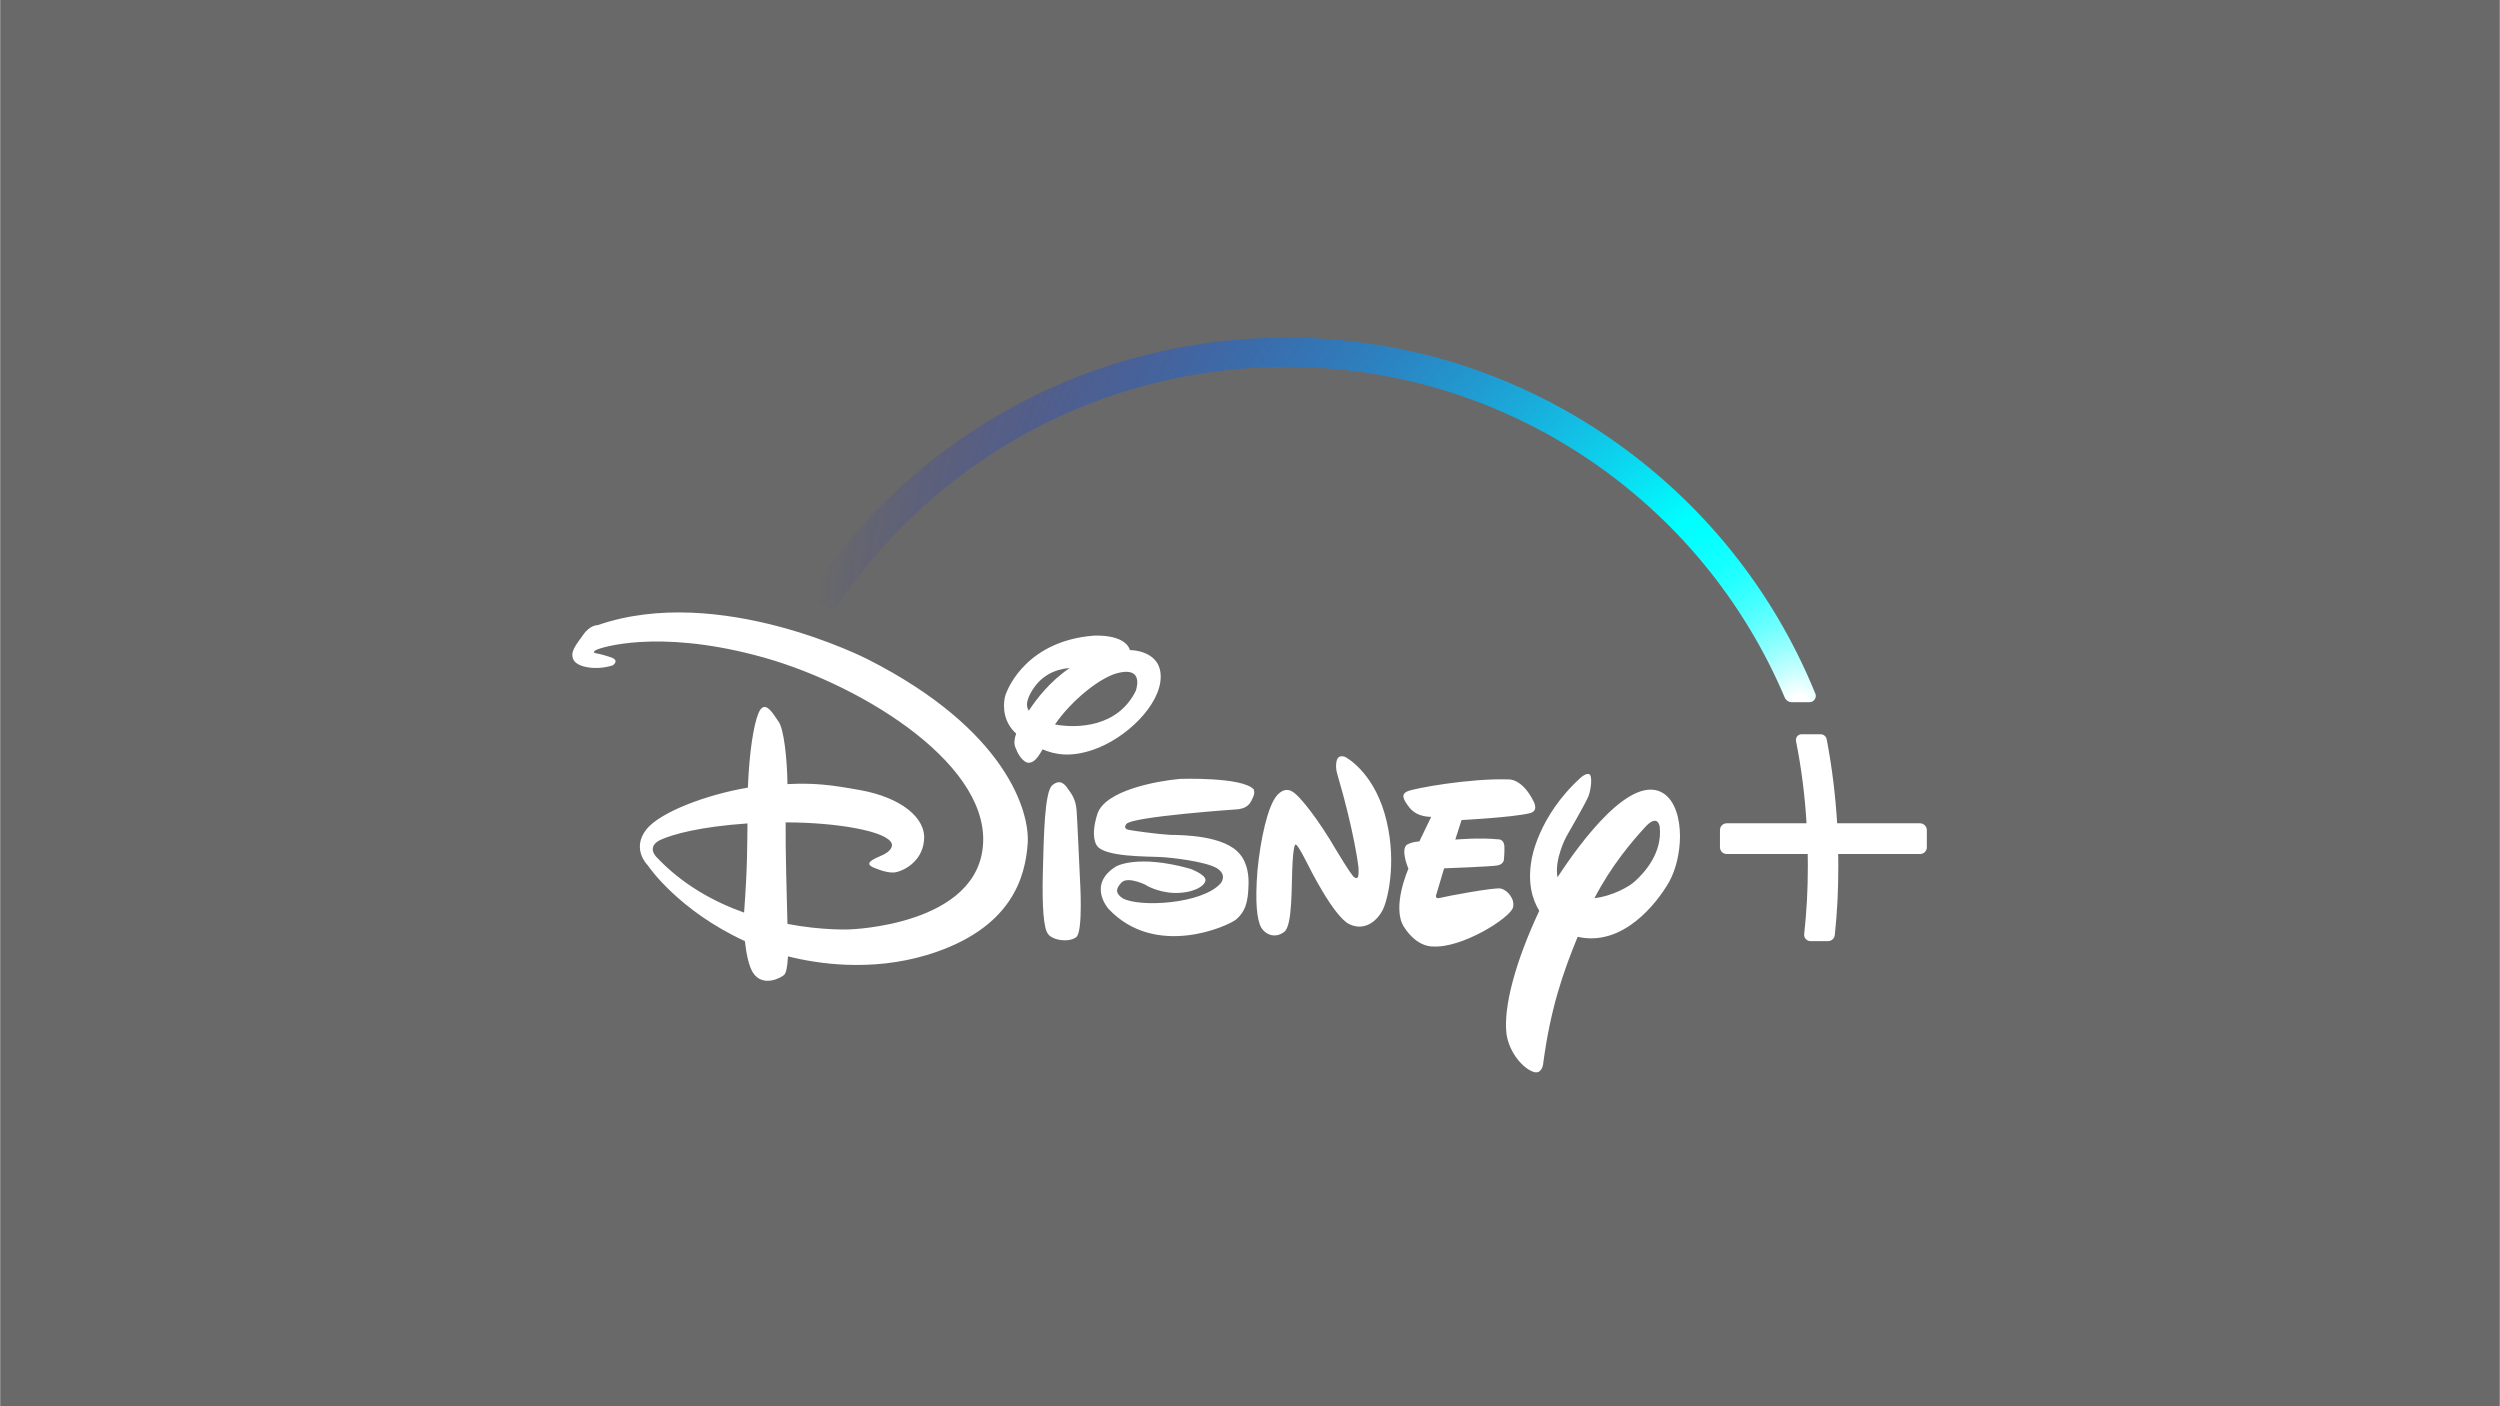
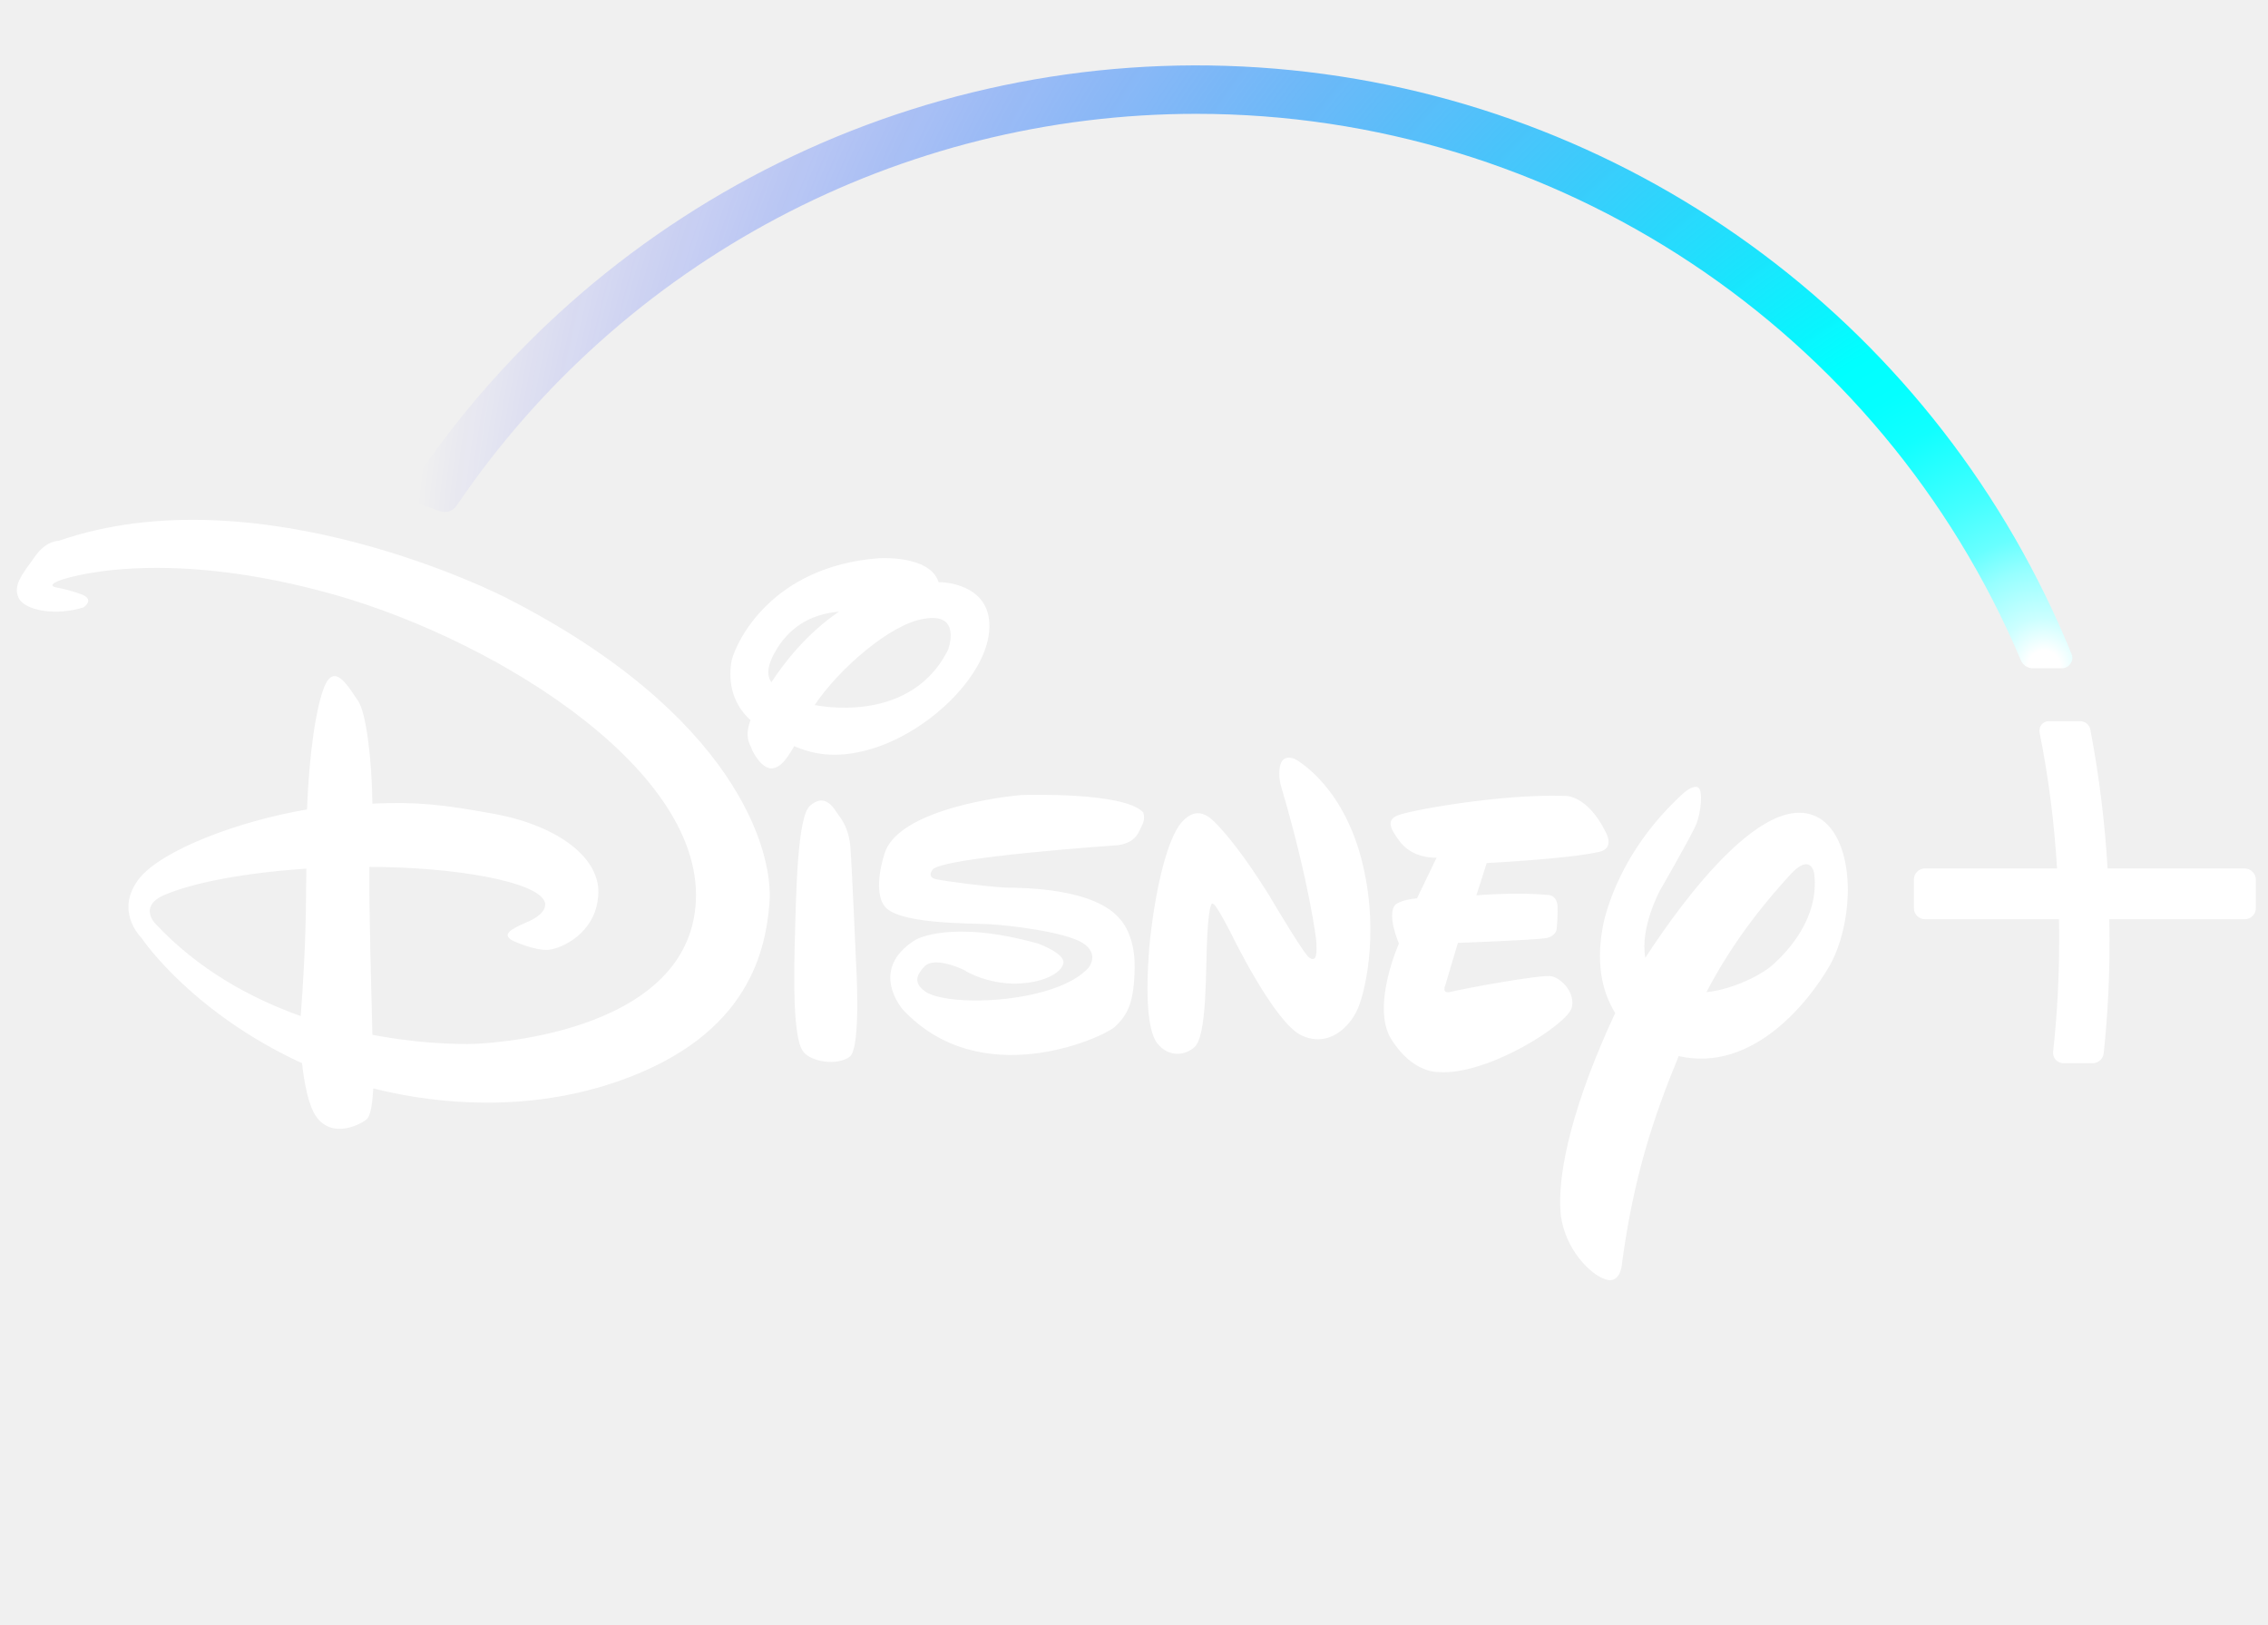
- <svg xmlns="http://www.w3.org/2000/svg" viewBox="0 0 1920 1080" width="2500" height="1406">
-   <radialGradient id="a" cx="1381.524" cy="538.896" gradientUnits="userSpaceOnUse" r="760.124">
-     <stop offset=".007" stop-color="#fff" />
+ <svg xmlns="http://www.w3.org/2000/svg" viewBox="-5.349 -20.132 1053.891 738.495" width="2500" height="1791">
+   <radialGradient id="a" cx="944.52" cy="281.8" gradientTransform="matrix(1 0 0 -1 0 563.4)" gradientUnits="userSpaceOnUse" r="760.12">
+     <stop offset=".01" stop-color="#fff" />
    <stop offset=".03" stop-color="#cbffff" />
-     <stop offset=".057" stop-color="#96ffff" />
-     <stop offset=".084" stop-color="#68ffff" />
-     <stop offset=".111" stop-color="#43ffff" />
-     <stop offset=".138" stop-color="#25ffff" />
-     <stop offset=".165" stop-color="#1ff" />
-     <stop offset=".191" stop-color="#04ffff" />
-     <stop offset=".216" stop-color="#0ff" />
+     <stop offset=".06" stop-color="#96ffff" />
+     <stop offset=".08" stop-color="#68ffff" />
+     <stop offset=".11" stop-color="#43ffff" />
+     <stop offset=".14" stop-color="#25ffff" />
+     <stop offset=".16" stop-color="#1ff" />
+     <stop offset=".19" stop-color="#04ffff" />
+     <stop offset=".22" stop-color="#0ff" />
    <stop offset="1" stop-color="#00f" stop-opacity="0" />
  </radialGradient>
-   <path d="M0 0h1920v1080H0z" fill="#696969" />
-   <path d="M1394.3 532.9c-32.5-79.9-87.4-148-158.8-197-73.1-50.1-158.8-76.6-247.8-76.6-147.2 0-283.8 73.1-365.3 195.6-.9 1.3-1.1 3-.6 4.5.5 1.6 1.7 2.7 3.2 3.2l11.4 3.9c.7.2 1.4.3 2 .3 2.1 0 4.1-1.1 5.3-2.8 37.4-55 88-100.7 146.4-132.3 60.3-32.6 128.6-49.9 197.5-49.9 83.3 0 163.6 24.6 232.4 71 67.1 45.3 119.2 108.6 150.7 182.9.9 2.2 3.1 3.7 5.5 3.7h13.6c1.6 0 3.1-.8 3.9-2.1 1-1.3 1.2-2.9.6-4.4zm-755.9-69.5c-.3 0-.6-.1-.9-.2.3.1.6.2.9.2h.2-.2zm735 74.2c.3.2.6.4.9.5-.3-.2-.6-.3-.9-.5z" fill="url(#a)" />
-   <g fill="#fff">
-     <path d="M1174.8 624.7c-14.4 3.3-52.3 5.2-52.3 5.2l-4.8 15s18.9-1.6 32.7-.2c0 0 4.5-.5 5 5.1.2 5.2-.4 10.8-.4 10.8s-.3 3.4-5.1 4.2c-5.2.9-40.8 2.2-40.8 2.2l-5.8 19.5s-2.1 4.5 2.7 3.2c4.5-1.2 41.8-8.2 46.7-7.2 5.2 1.3 11 8.2 9.3 14.6-2 7.8-39.2 31.6-61.9 29.9 0 0-11.9.8-22-15.3-9.4-15.3 3.6-44.4 3.6-44.4s-5.9-13.6-1.6-18.1c0 0 2.6-2.3 10-2.9l9.1-18.9s-10.4.7-16.6-6.9c-5.8-7.3-6.2-10.6-1.8-12.6 4.7-2.3 48-10.2 77.8-9.2 0 0 10.4-1 19.3 17-.1 0 4.3 7.3-3.1 9zm-112.1 72.6c-3.8 9-13.9 18.6-26.4 12.6-12.4-6-32.1-46.3-32.1-46.3s-7.5-15-8.9-14.7c0 0-1.6-2.9-2.6 13.5s.2 48.3-6.3 53.3c-6.2 5-13.7 3-17.6-2.9-3.5-5.8-5-19.6-3.1-43.8 2.3-24.2 7.9-50 15.1-58.1 7.2-8 13-2.2 15.2-.1 0 0 9.6 8.7 25.5 34.3l2.8 4.7s14.4 24.2 15.9 24.1c0 0 1.2 1.1 2.2.3 1.5-.4.9-8.2.9-8.2s-3-26.3-16.1-70.9c0 0-2-5.6-.6-10.8 1.3-5.3 6.6-2.8 6.6-2.8s20.4 10.2 30.2 43.4c9.7 33.5 3.1 63.4-.7 72.4zM962.5 612c-1.7 3.4-2.7 8.3-11.3 9.6 0 0-82.3 5.6-86.2 11.4 0 0-2.9 3.4 1.6 4.4 4.5.9 23.1 3.4 32.1 3.9 9.6.1 42 .4 53.6 14.9 0 0 6.9 6.9 6.6 22.5-.3 16-3.1 21.6-9.3 27.4-6.5 5.4-62.3 30.4-98.3-8 0 0-16.6-18.5 5.7-32.5 0 0 16.1-9.7 57 1.7 0 0 12.4 4.5 11.8 9-.7 4.8-10.2 9.9-24 9.6-13.4-.4-23.2-6.8-21.3-5.8 1.8.7-14.4-7.8-19.4-2-5 5.3-3.8 8.6 1.1 11.9 12.5 7.1 60.8 4.6 75.2-11.4 0 0 5.7-6.5-3-11.8-8.7-5-33.6-8-43.3-8.5-9.3-.5-43.9.1-48.9-9.1 0 0-5-6.2.5-23.8 5.8-18.4 46.1-25.5 63.5-27.1 0 0 47.9-1.7 56.7 8.1-.1 0 1.1 2.3-.4 5.6zm-136 107.9c-5.8 4.3-18.1 2.4-21.6-2.4-3.5-4.3-4.7-21.4-4-48.2.7-27.1 1.3-60.7 7.1-66 6.2-5.4 10-.7 12.4 3 2.6 3.6 5.7 7.6 6.4 16.1.6 8.5 2.6 53.1 2.6 53.1s2.6 40.2-2.9 44.4zM839 576.1c-16.9 5.6-28.5 3.7-38.3-.5-4.3 7.5-6.8 9.8-10.1 10.3-4.8.5-9.1-7.2-9.9-9.7-.8-1.9-3.1-5.1-.3-12.7-9.6-8.6-10.3-20.2-8.7-28 2.4-9 18.6-43.2 67.9-47.2 0 0 24.1-1.8 28.2 11.1h.7s23.4.1 22.9 20.9c-.3 20.9-26 46.9-52.4 55.8zm-46-46.3c-5 8-5.2 12.8-2.9 16.1 5.7-8.7 16.1-22.4 31.4-32.8-11.8 1-21.7 6.1-28.5 16.7zm68.1-13.4c-15.5 2.3-39.5 23.1-50.9 40.1 17.5 3.2 48.4 2 62.1-25.9-.1 0 6.5-17.3-11.2-14.2zm420.8 161.1c-9.3 16.2-35.4 50-70.2 42.1-11.5 27.9-21.1 56-26.6 98.2 0 0-1.2 8.2-8 5.3-6.7-2.4-17.9-13.6-20.1-29.1-2.4-20.4 6.7-54.9 25.2-94.4-5.4-8.8-9.1-21.4-5.9-39.3 0 0 4.7-33.2 38-63.2 0 0 4-3.5 6.3-2.4 2.6 1.1 1.4 11.9-.7 17.1s-17 31-17 31-9.3 17.4-6.7 31.1c17.5-26.9 57.3-81.2 82-64.1 8.3 5.9 12.1 18.8 12.1 32.7-.1 12.3-3 25.3-8.4 35zm-7.2-42.6s-1.4-10.7-11.8 1.1c-9 9.9-25.2 28.6-38.3 53.9 13.7-1.5 26.9-9 30.9-12.8 6.5-5.8 21.6-21.4 19.2-42.2zm-485.5 13.6c-1.9 24.2-11.2 64.9-77.1 85-43.5 13.1-84.6 6.8-107 1.1-.5 8.9-1.5 12.7-2.9 14.2-1.9 1.9-16.1 10.1-23.9-1.5-3.5-5.5-5.3-15.5-6.3-24.4-50.4-23.2-73.6-56.6-74.5-58.1-1.1-1.1-12.6-13.1-1.1-27.8 10.8-13.3 46.1-26.6 77.9-32 1.1-27.2 4.3-47.7 8.1-57.1 4.6-10.9 10.4-1.1 15.4 6.3 4.2 5.5 6.7 29.2 6.9 48.1 20.8-1 33.1.5 56.3 4.7 30.2 5.5 50.4 20.9 48.6 38.4-1.3 17.2-17.1 24.3-23.1 24.8-6.3.5-16.1-4-16.1-4-6.7-3.2-.5-6 7.6-9.5 8.8-4.3 6.8-8.7 6.8-8.7-3.3-9.6-42.5-16.3-81.5-16.3-.2 21.5.9 57.2 1.4 78 27.3 5.2 47.7 4.2 47.7 4.2s99.6-2.8 102.6-66.4c3.1-63.7-99.3-124.8-175-144.2-75.6-19.8-118.4-6-122.1-4.1-4 2-.3 2.6-.3 2.6s4.1.6 11.2 3c7.5 2.4 1.7 6.3 1.7 6.3-12.9 4.1-27.4 1.5-30.2-4.4s1.9-11.2 7.3-18.8c5.4-8 11.3-7.7 11.3-7.7 93.5-32.4 207.4 26.2 207.4 26.2C773 560.5 791.2 623.9 789.2 648.5zM507 645.2c-10.6 5.2-3.3 12.7-3.3 12.7 19.9 21.4 44.4 34.8 67.7 43.1 2.7-36.9 2.3-49.9 2.6-68.5-36.4 2.5-57.4 8.3-67 12.7zM1479.9 637.6v13.2c0 2.9-2.3 5.2-5.2 5.2h-62.9c0 3.3.1 6.2.1 8.9 0 19.5-.8 35.4-2.7 53.3-.3 2.7-2.5 4.7-5.1 4.7h-13.6c-1.4 0-2.7-.6-3.6-1.6s-1.4-2.4-1.2-3.8c1.9-17.8 2.8-33.5 2.8-52.6 0-2.8 0-5.7-.1-8.9h-62.2c-2.9 0-5.2-2.3-5.2-5.2v-13.2c0-2.9 2.3-5.2 5.2-5.2h61.3c-1.3-21.5-3.9-42.2-8.1-63.2-.2-1.3.1-2.6.9-3.6s2-1.6 3.3-1.6h14.7c2.3 0 4.2 1.6 4.7 3.9 4.1 21.7 6.7 42.8 8 64.5h63.7c2.8 0 5.2 2.4 5.2 5.2z" />
-   </g>
+   <path d="M737.8 367.4c-14.4 3.3-52.3 5.2-52.3 5.2l-4.8 15s18.9-1.6 32.7-.2c0 0 4.5-.5 5 5.1a86.46 86.46 0 0 1-.4 10.8s-.3 3.4-5.1 4.2c-5.2.9-40.8 2.2-40.8 2.2l-5.8 19.5s-2.1 4.5 2.7 3.2c4.5-1.2 41.8-8.2 46.7-7.2 5.2 1.3 11 8.2 9.3 14.6-2 7.8-39.2 31.6-61.9 29.9 0 0-11.9.8-22-15.3-9.4-15.3 3.6-44.4 3.6-44.4s-5.9-13.6-1.6-18.1c0 0 2.6-2.3 10-2.9l9.1-18.9s-10.4.7-16.6-6.9c-5.8-7.3-6.2-10.6-1.8-12.6 4.7-2.3 48-10.2 77.8-9.2 0 0 10.4-1 19.3 17-.1 0 4.3 7.3-3.1 9zM625.7 440c-3.8 9-13.9 18.6-26.4 12.6s-32.1-46.3-32.1-46.3-7.5-15-8.9-14.7c0 0-1.6-2.9-2.6 13.5s.2 48.3-6.3 53.3c-6.2 5-13.7 3-17.6-2.9-3.5-5.8-5-19.6-3.1-43.8 2.3-24.2 7.9-50 15.1-58.1s13-2.2 15.2-.1c0 0 9.6 8.7 25.5 34.3l2.8 4.7s14.4 24.2 15.9 24.1c0 0 1.2 1.1 2.2.3 1.5-.4.9-8.2.9-8.2s-3-26.3-16.1-70.9c0 0-2-5.6-.6-10.8s6.6-2.8 6.6-2.8 20.4 10.2 30.2 43.4c9.7 33.5 3.1 63.4-.7 72.4zm-100.2-85.3c-1.7 3.4-2.7 8.3-11.3 9.6 0 0-82.3 5.6-86.2 11.4 0 0-2.9 3.4 1.6 4.4s23.1 3.4 32.1 3.9c9.6.1 42 .4 53.6 14.9 0 0 6.9 6.9 6.6 22.5-.3 16-3.1 21.6-9.3 27.4-6.5 5.4-62.3 30.4-98.3-8 0 0-16.6-18.5 5.7-32.5 0 0 16.1-9.7 57 1.7 0 0 12.4 4.5 11.8 9-.7 4.8-10.2 9.9-24 9.6-13.4-.4-23.2-6.8-21.3-5.8 1.8.7-14.4-7.8-19.4-2-5 5.3-3.8 8.6 1.1 11.9 12.5 7.1 60.8 4.6 75.2-11.4 0 0 5.7-6.5-3-11.8-8.7-5-33.6-8-43.3-8.5-9.3-.5-43.9.1-48.9-9.1 0 0-5-6.2.5-23.8 5.8-18.4 46.1-25.5 63.5-27.1 0 0 47.9-1.7 56.7 8.1a7.52 7.52 0 0 1-.4 5.6zm-136 107.9c-5.8 4.3-18.1 2.4-21.6-2.4-3.5-4.3-4.7-21.4-4-48.2.7-27.1 1.3-60.7 7.1-66 6.2-5.4 10-.7 12.4 3 2.6 3.6 5.7 7.6 6.4 16.1s2.6 53.1 2.6 53.1 2.6 40.2-2.9 44.4zM402 318.8c-16.9 5.6-28.5 3.7-38.3-.5-4.3 7.5-6.8 9.8-10.1 10.3-4.8.5-9.1-7.2-9.9-9.7-.8-1.9-3.1-5.1-.3-12.7-9.6-8.6-10.3-20.2-8.7-28 2.4-9 18.6-43.2 67.9-47.2 0 0 24.1-1.8 28.2 11.1h.7s23.4.1 22.9 20.9c-.3 20.9-26 46.9-52.4 55.8zm-46-46.3c-5 8-5.2 12.8-2.9 16.1 5.7-8.7 16.1-22.4 31.4-32.8-11.8 1-21.7 6.1-28.5 16.7zm68.1-13.4c-15.5 2.3-39.5 23.1-50.9 40.1 17.5 3.2 48.4 2 62.1-25.9-.1 0 6.5-17.3-11.2-14.2zm420.8 161.1c-9.3 16.2-35.4 50-70.2 42.1-11.5 27.9-21.1 56-26.6 98.2 0 0-1.2 8.2-8 5.3-6.7-2.4-17.9-13.6-20.1-29.1-2.4-20.4 6.7-54.9 25.2-94.4-5.4-8.8-9.1-21.4-5.9-39.3 0 0 4.7-33.2 38-63.2 0 0 4-3.5 6.3-2.4 2.6 1.1 1.4 11.9-.7 17.1s-17 31-17 31-9.3 17.4-6.7 31.1c17.5-26.9 57.3-81.2 82-64.1 8.3 5.9 12.1 18.8 12.1 32.7-.1 12.3-3 25.3-8.4 35zm-7.2-42.6s-1.4-10.7-11.8 1.1c-9 9.9-25.2 28.6-38.3 53.9 13.7-1.5 26.9-9 30.9-12.8 6.5-5.8 21.6-21.4 19.2-42.2zm-485.5 13.6c-1.9 24.2-11.2 64.9-77.1 85-43.5 13.1-84.6 6.8-107 1.1-.5 8.9-1.5 12.7-2.9 14.2-1.9 1.9-16.1 10.1-23.9-1.5-3.5-5.5-5.3-15.5-6.3-24.4-50.4-23.2-73.6-56.6-74.5-58.1-1.1-1.1-12.6-13.1-1.1-27.8 10.8-13.3 46.1-26.6 77.9-32 1.1-27.2 4.3-47.7 8.1-57.1 4.6-10.9 10.4-1.1 15.4 6.3 4.2 5.5 6.7 29.2 6.9 48.1 20.8-1 33.1.5 56.3 4.7 30.2 5.5 50.4 20.9 48.6 38.4-1.3 17.2-17.1 24.3-23.1 24.8-6.3.5-16.1-4-16.1-4-6.7-3.2-.5-6 7.6-9.5 8.8-4.3 6.8-8.7 6.8-8.7-3.3-9.6-42.5-16.3-81.5-16.3-.2 21.5.9 57.2 1.4 78 27.3 5.2 47.7 4.2 47.7 4.2s99.6-2.8 102.6-66.4S218.7 265.4 143 246c-75.6-19.8-118.4-6-122.1-4.1-4 2-.3 2.6-.3 2.6a71.47 71.47 0 0 1 11.2 3c7.5 2.4 1.7 6.3 1.7 6.3-12.9 4.1-27.4 1.5-30.2-4.4s1.9-11.2 7.3-18.8c5.4-8 11.3-7.7 11.3-7.7 93.5-32.4 207.4 26.2 207.4 26.2C336 303.2 354.2 366.6 352.2 391.2zM70 387.9c-10.6 5.2-3.3 12.7-3.3 12.7 19.9 21.4 44.4 34.8 67.7 43.1 2.7-36.9 2.3-49.9 2.6-68.5-36.4 2.5-57.4 8.3-67 12.7zM1042.9 380.3v13.2a5.16 5.16 0 0 1-5.2 5.2h-62.9c0 3.3.1 6.2.1 8.9a480 480 0 0 1-2.7 53.3 5.19 5.19 0 0 1-5.1 4.7h-13.6a4.84 4.84 0 0 1-3.6-1.6 4.75 4.75 0 0 1-1.2-3.8 470.56 470.56 0 0 0 2.8-52.6c0-2.8 0-5.7-.1-8.9h-62.2a5.16 5.16 0 0 1-5.2-5.2v-13.2a5.16 5.16 0 0 1 5.2-5.2h61.3a460.85 460.85 0 0 0-8.1-63.2 4.6 4.6 0 0 1 .9-3.6 4.22 4.22 0 0 1 3.3-1.6h14.7a4.81 4.81 0 0 1 4.7 3.9 507.25 507.25 0 0 1 8 64.5h63.7a5.29 5.29 0 0 1 5.2 5.2z" fill="#fff" />
+   <path d="M202.2 206h-.1m-.7.1c-.3 0-.6-.1-.9-.1a2.77 2.77 0 0 0 .9.1zm0 0c-.3 0-.6-.1-.9-.1a2.77 2.77 0 0 0 .9.1z" fill="none" />
+   <path d="M957.3 275.6a438.92 438.92 0 0 0-771.9-78 5.12 5.12 0 0 0-.6 4.5 4.88 4.88 0 0 0 3.2 3.2l11.4 3.9a7.47 7.47 0 0 0 2 .3 6.59 6.59 0 0 0 5.3-2.8A415.52 415.52 0 0 1 550.6 24.5a416.08 416.08 0 0 1 383.1 253.9 6 6 0 0 0 5.5 3.7h13.6a4.58 4.58 0 0 0 3.9-2.1 4.38 4.38 0 0 0 .6-4.4zm-755.9-69.5a2.92 2.92 0 0 1-.9-.2 2.92 2.92 0 0 0 .9.2zm735 74.2a4.05 4.05 0 0 0 .9.5c-.3-.2-.6-.3-.9-.5z" fill="url(#a)" />
</svg>
